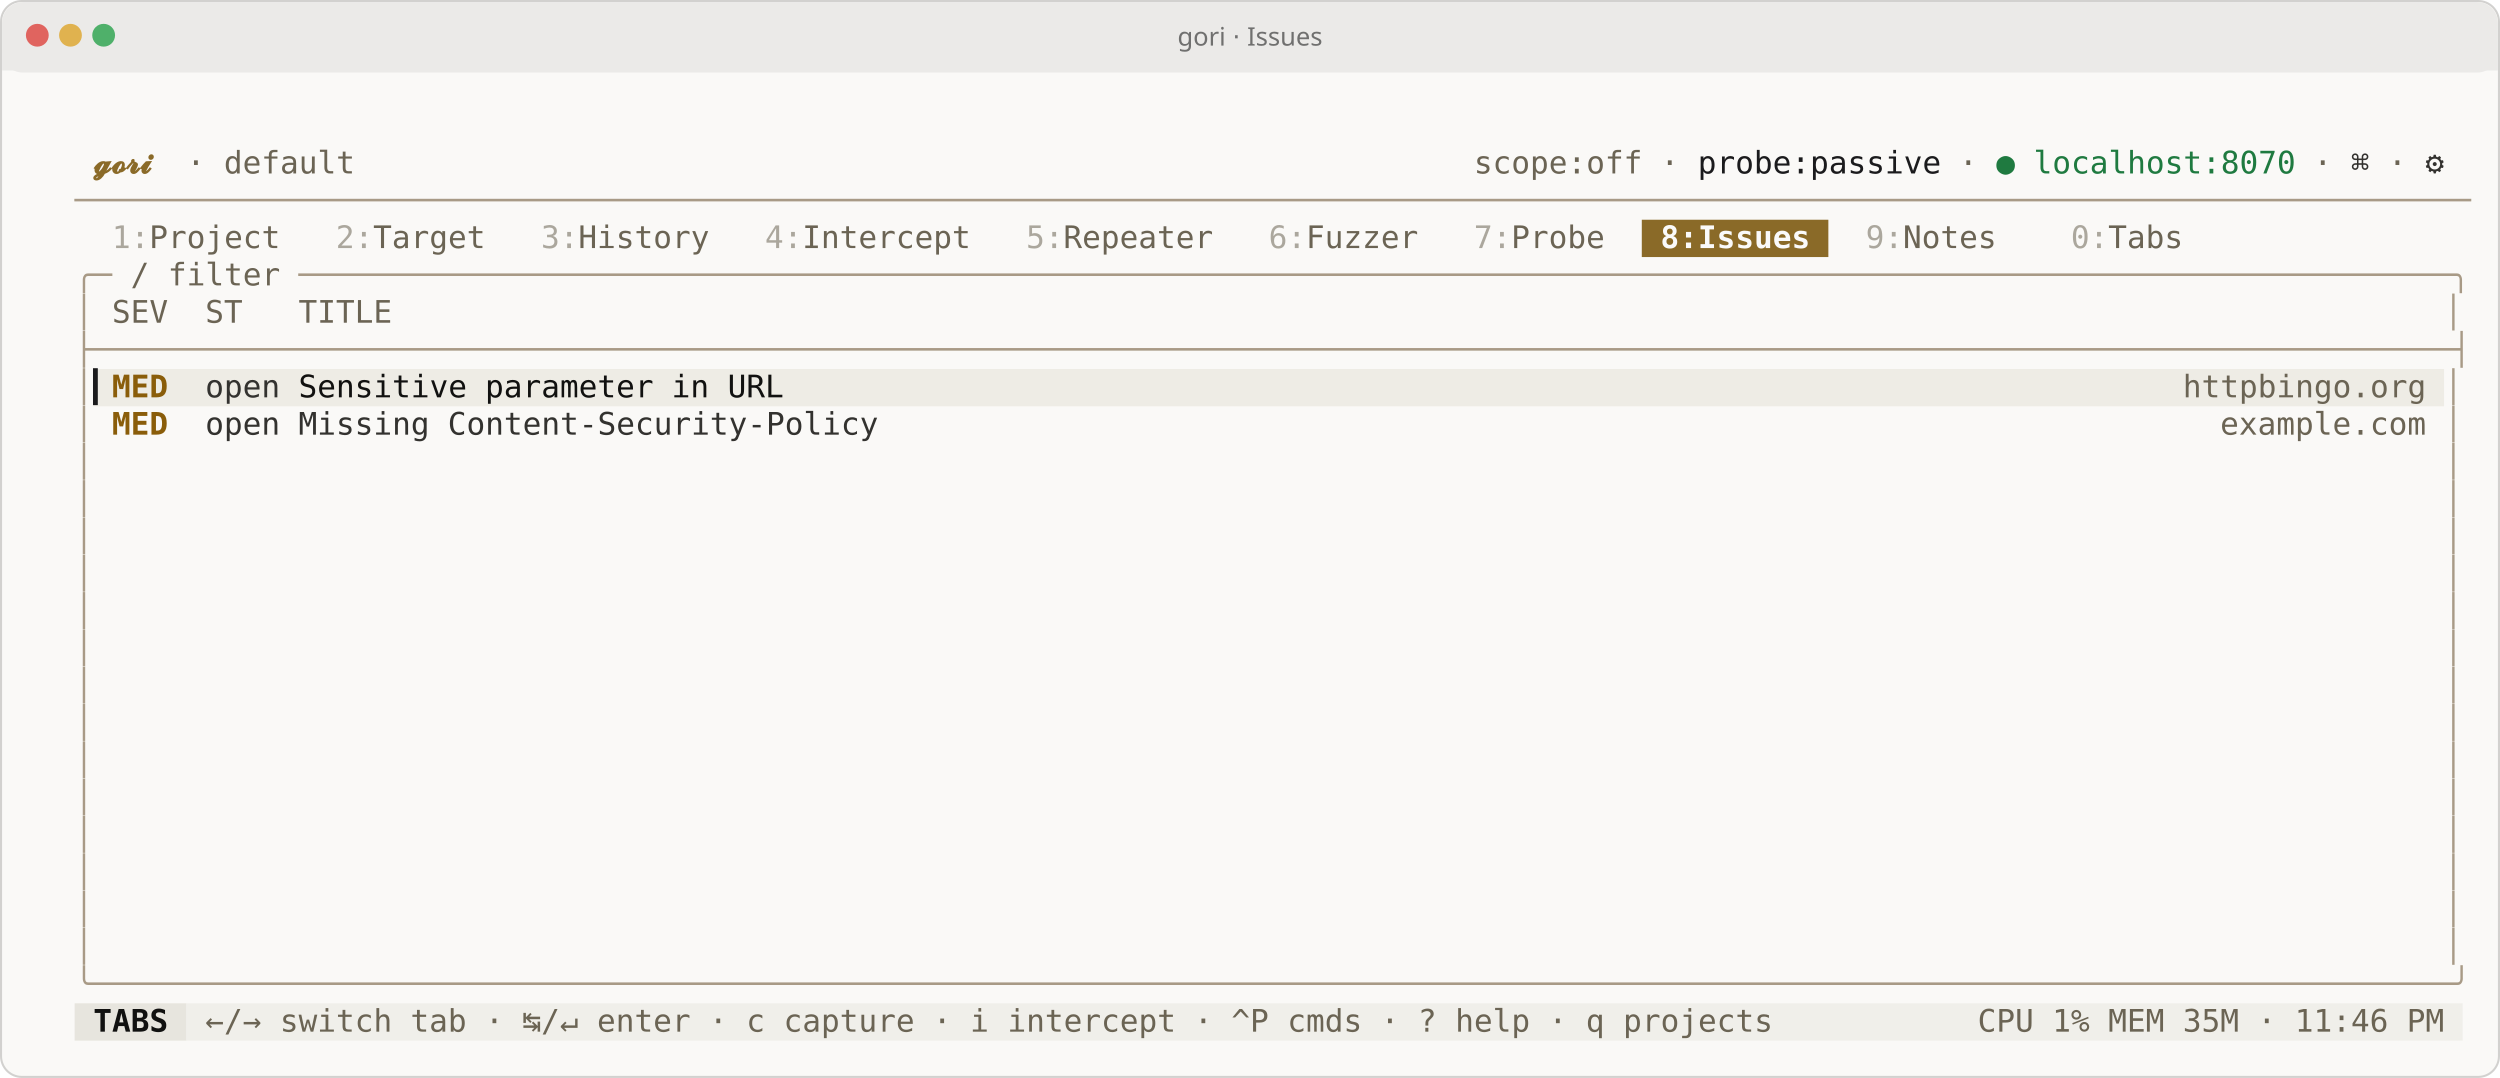
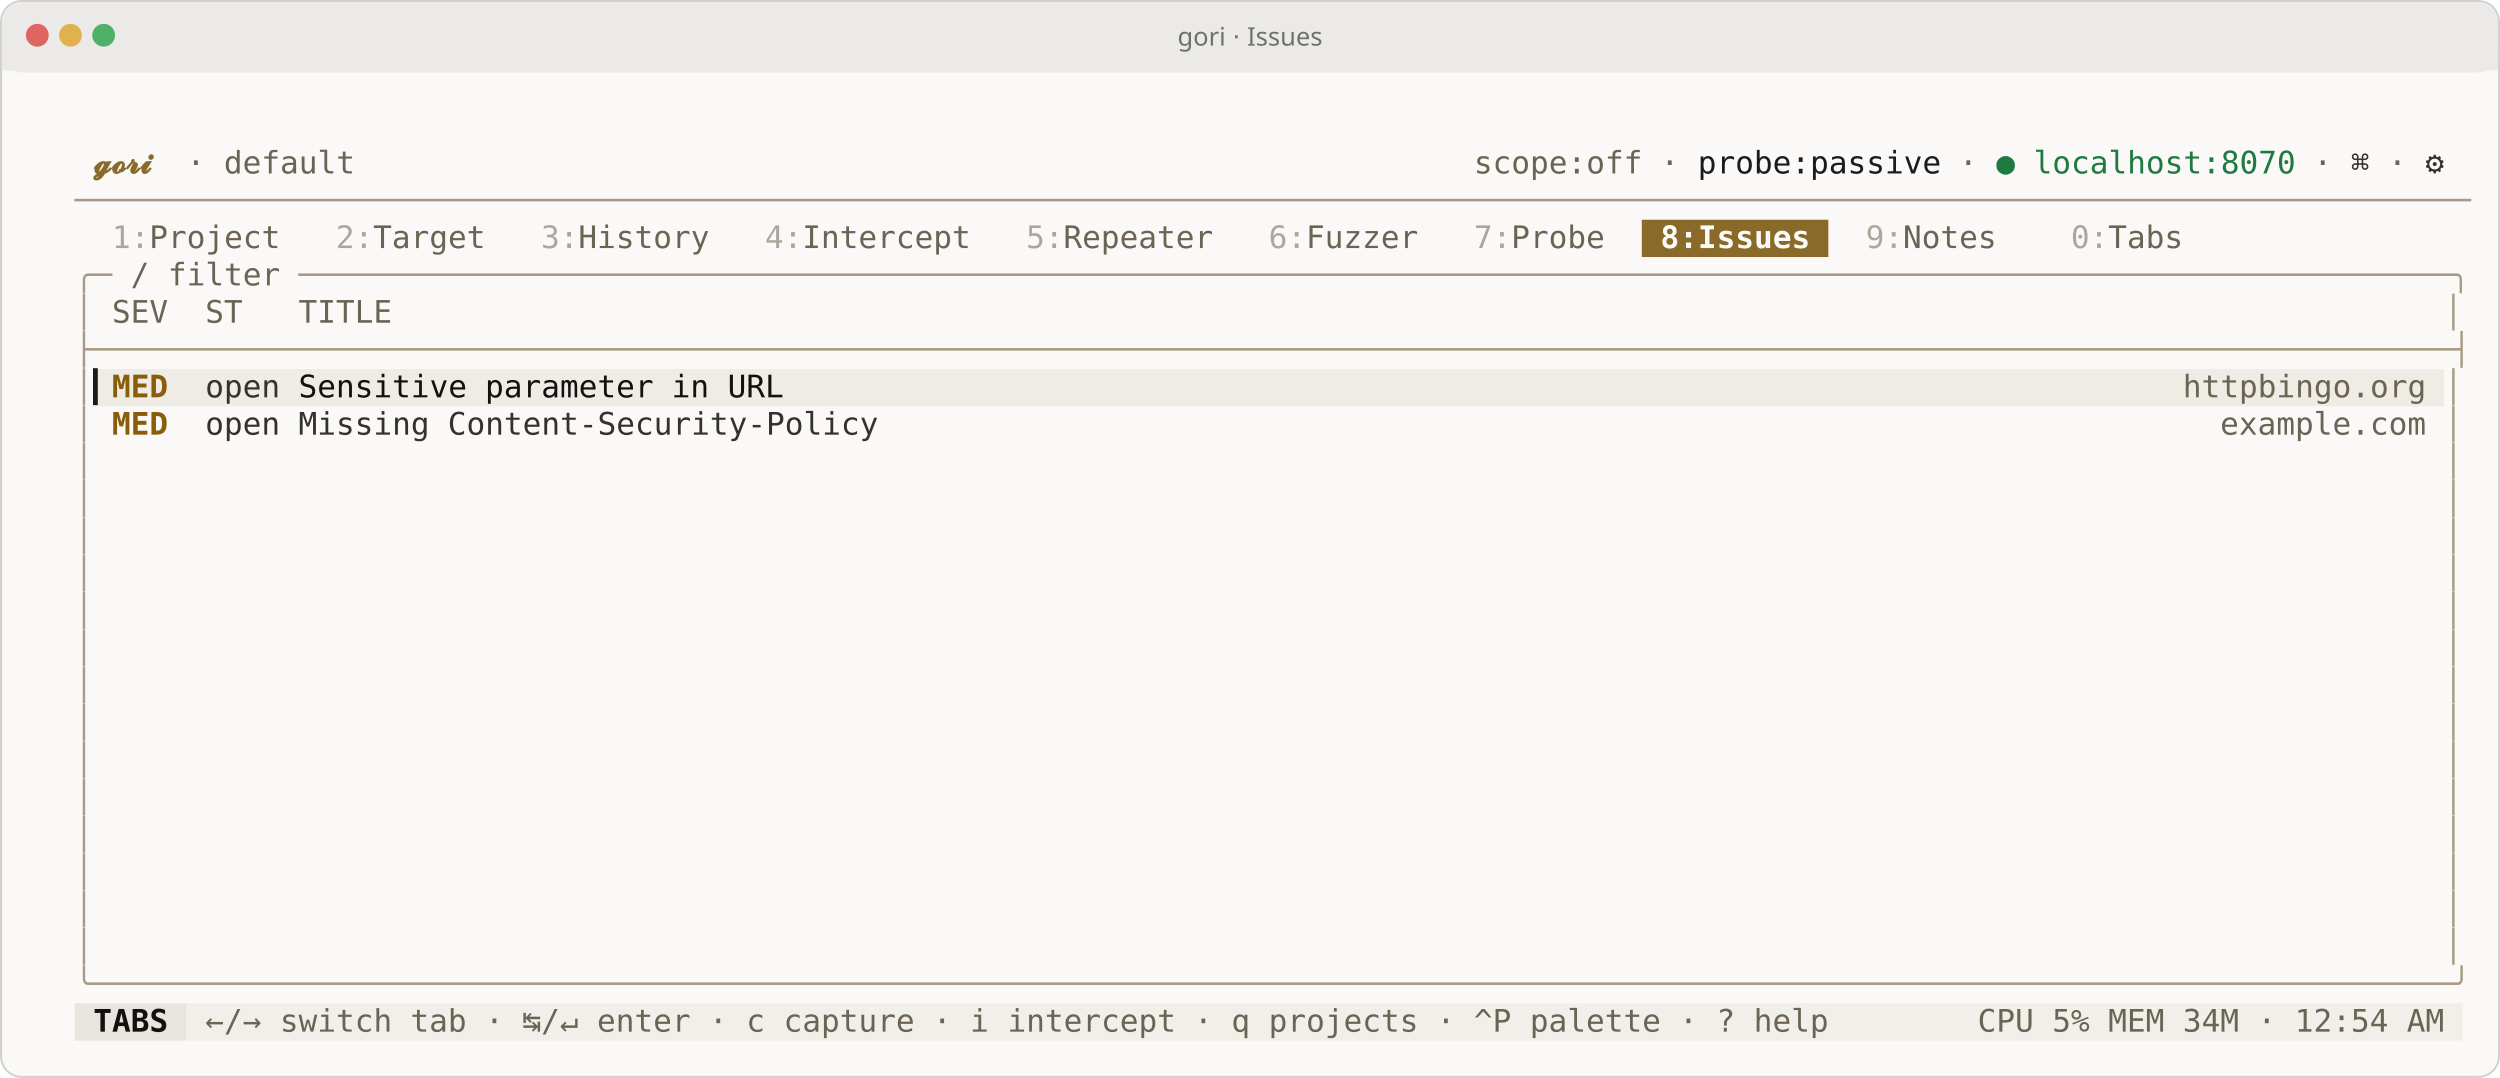
<svg xmlns="http://www.w3.org/2000/svg" width="1206" height="520" viewBox="0 0 1206.0 520.0" font-family="ui-monospace,'SF Mono','JetBrains Mono',Menlo,Consolas,monospace" font-size="15.0px" role="img" aria-label="gori · Issues">
  <rect x="0.5" y="0.5" width="1205.0" height="519.0" rx="10" ry="10" fill="#faf9f7" stroke="#d2d1cf" stroke-width="1" />
  <rect x="1" y="1" width="1204.0" height="34.0" rx="10" ry="10" fill="#ebeae8" />
  <rect x="1" y="24.0" width="1204.0" height="10" fill="#ebeae8" />
  <circle cx="18.0" cy="17.0" r="5.5" fill="#e0645f" />
  <circle cx="34.0" cy="17.0" r="5.5" fill="#e0b24f" />
  <circle cx="50.0" cy="17.0" r="5.5" fill="#4fb06a" />
  <text x="603.0" y="22.0" text-anchor="middle" fill="#70706f" font-family="'Apple Symbols','Segoe UI Symbol','Cambria Math','STIX Two Math','Noto Sans Math','DejaVu Sans',ui-monospace,'SF Mono','JetBrains Mono',Menlo,Consolas,monospace" font-size="12.3px">gori · Issues</text>
  <rect x="792.00" y="106.00" width="90.00" height="18.00" fill="#8a6a28" />
  <rect x="45.00" y="178.00" width="1134.00" height="18.00" fill="#eeece5" />
  <rect x="36.00" y="484.00" width="54.00" height="18.00" fill="#e7e5de" />
  <rect x="90.00" y="484.00" width="1098.00" height="18.00" fill="#f0efea" />
  <text x="45.00" y="83.68" textLength="36.00" lengthAdjust="spacingAndGlyphs" fill="#8a6a28" font-weight="700" xml:space="preserve">𝓰𝓸𝓻𝓲</text>
  <text x="90.00" y="83.68" textLength="9.00" lengthAdjust="spacingAndGlyphs" fill="#6b6454" xml:space="preserve">·</text>
  <text x="108.00" y="83.68" textLength="63.00" lengthAdjust="spacingAndGlyphs" fill="#6b6454" xml:space="preserve">default</text>
  <text x="711.00" y="83.68" textLength="81.00" lengthAdjust="spacingAndGlyphs" fill="#6b6454" xml:space="preserve">scope:off</text>
  <text x="801.00" y="83.68" textLength="9.00" lengthAdjust="spacingAndGlyphs" fill="#6b6454" xml:space="preserve">·</text>
  <text x="819.00" y="83.68" textLength="117.00" lengthAdjust="spacingAndGlyphs" fill="#1b1b1d" xml:space="preserve">probe:passive</text>
  <text x="945.00" y="83.68" textLength="9.00" lengthAdjust="spacingAndGlyphs" fill="#6b6454" xml:space="preserve">·</text>
  <text x="963.00" y="83.68" textLength="9.00" lengthAdjust="spacingAndGlyphs" fill="#1f7a40" xml:space="preserve">●</text>
  <text x="981.00" y="83.68" textLength="126.00" lengthAdjust="spacingAndGlyphs" fill="#1f7a40" xml:space="preserve">localhost:8070</text>
  <text x="1116.00" y="83.68" textLength="9.00" lengthAdjust="spacingAndGlyphs" fill="#6b6454" xml:space="preserve">·</text>
  <text x="1134.00" y="83.68" textLength="9.00" lengthAdjust="spacingAndGlyphs" fill="#33322f" xml:space="preserve">⌘</text>
  <text x="1152.00" y="83.68" textLength="9.00" lengthAdjust="spacingAndGlyphs" fill="#6b6454" xml:space="preserve">·</text>
  <text x="1170.00" y="83.68" textLength="9.00" lengthAdjust="spacingAndGlyphs" fill="#33322f" xml:space="preserve">⚙</text>
  <text x="36.00" y="101.68" textLength="1152.00" lengthAdjust="spacingAndGlyphs" fill="#a89a86" xml:space="preserve">────────────────────────────────────────────────────────────────────────────────────────────────────────────────────────────────</text>
  <text x="54.00" y="119.68" textLength="18.00" lengthAdjust="spacingAndGlyphs" fill="#aba79d" xml:space="preserve">1:</text>
  <text x="72.00" y="119.68" textLength="63.00" lengthAdjust="spacingAndGlyphs" fill="#6b6454" xml:space="preserve">Project</text>
  <text x="162.00" y="119.68" textLength="18.00" lengthAdjust="spacingAndGlyphs" fill="#aba79d" xml:space="preserve">2:</text>
  <text x="180.00" y="119.68" textLength="54.00" lengthAdjust="spacingAndGlyphs" fill="#6b6454" xml:space="preserve">Target</text>
  <text x="261.00" y="119.68" textLength="18.00" lengthAdjust="spacingAndGlyphs" fill="#aba79d" xml:space="preserve">3:</text>
  <text x="279.00" y="119.68" textLength="63.00" lengthAdjust="spacingAndGlyphs" fill="#6b6454" xml:space="preserve">History</text>
  <text x="369.00" y="119.68" textLength="18.00" lengthAdjust="spacingAndGlyphs" fill="#aba79d" xml:space="preserve">4:</text>
  <text x="387.00" y="119.68" textLength="81.00" lengthAdjust="spacingAndGlyphs" fill="#6b6454" xml:space="preserve">Intercept</text>
  <text x="495.00" y="119.68" textLength="18.00" lengthAdjust="spacingAndGlyphs" fill="#aba79d" xml:space="preserve">5:</text>
  <text x="513.00" y="119.68" textLength="72.00" lengthAdjust="spacingAndGlyphs" fill="#6b6454" xml:space="preserve">Repeater</text>
  <text x="612.00" y="119.68" textLength="18.00" lengthAdjust="spacingAndGlyphs" fill="#aba79d" xml:space="preserve">6:</text>
  <text x="630.00" y="119.68" textLength="54.00" lengthAdjust="spacingAndGlyphs" fill="#6b6454" xml:space="preserve">Fuzzer</text>
  <text x="711.00" y="119.68" textLength="18.00" lengthAdjust="spacingAndGlyphs" fill="#aba79d" xml:space="preserve">7:</text>
  <text x="729.00" y="119.68" textLength="45.00" lengthAdjust="spacingAndGlyphs" fill="#6b6454" xml:space="preserve">Probe</text>
  <text x="801.00" y="119.68" textLength="72.00" lengthAdjust="spacingAndGlyphs" fill="#fafafa" font-weight="700" xml:space="preserve">8:Issues</text>
  <text x="900.00" y="119.68" textLength="18.00" lengthAdjust="spacingAndGlyphs" fill="#aba79d" xml:space="preserve">9:</text>
  <text x="918.00" y="119.68" textLength="45.00" lengthAdjust="spacingAndGlyphs" fill="#6b6454" xml:space="preserve">Notes</text>
  <text x="999.00" y="119.68" textLength="18.00" lengthAdjust="spacingAndGlyphs" fill="#aba79d" xml:space="preserve">0:</text>
  <text x="1017.00" y="119.68" textLength="36.00" lengthAdjust="spacingAndGlyphs" fill="#6b6454" xml:space="preserve">Tabs</text>
  <text x="36.00" y="137.68" textLength="18.00" lengthAdjust="spacingAndGlyphs" fill="#a89a86" xml:space="preserve">╭─</text>
  <text x="63.00" y="137.68" textLength="9.00" lengthAdjust="spacingAndGlyphs" fill="#6b6454" xml:space="preserve">/</text>
  <text x="81.00" y="137.68" textLength="54.00" lengthAdjust="spacingAndGlyphs" fill="#6b6454" xml:space="preserve">filter</text>
  <text x="144.00" y="137.68" textLength="1044.00" lengthAdjust="spacingAndGlyphs" fill="#a89a86" xml:space="preserve">───────────────────────────────────────────────────────────────────────────────────────────────────────────────────╮</text>
  <text x="36.00" y="155.68" textLength="9.00" lengthAdjust="spacingAndGlyphs" fill="#a89a86" xml:space="preserve">│</text>
  <text x="54.00" y="155.68" textLength="27.00" lengthAdjust="spacingAndGlyphs" fill="#6b6454" xml:space="preserve">SEV</text>
  <text x="99.00" y="155.68" textLength="18.00" lengthAdjust="spacingAndGlyphs" fill="#6b6454" xml:space="preserve">ST</text>
  <text x="144.00" y="155.68" textLength="45.00" lengthAdjust="spacingAndGlyphs" fill="#6b6454" xml:space="preserve">TITLE</text>
  <text x="1179.00" y="155.68" textLength="9.00" lengthAdjust="spacingAndGlyphs" fill="#a89a86" xml:space="preserve">│</text>
  <text x="36.00" y="173.68" textLength="1152.00" lengthAdjust="spacingAndGlyphs" fill="#a89a86" xml:space="preserve">├──────────────────────────────────────────────────────────────────────────────────────────────────────────────────────────────┤</text>
  <text x="36.00" y="191.68" textLength="9.00" lengthAdjust="spacingAndGlyphs" fill="#a89a86" xml:space="preserve">│</text>
  <text x="45.00" y="191.68" textLength="9.00" lengthAdjust="spacingAndGlyphs" fill="#1b1b1d" xml:space="preserve">▎</text>
  <text x="54.00" y="191.68" textLength="27.00" lengthAdjust="spacingAndGlyphs" fill="#8a5d0a" font-weight="700" xml:space="preserve">MED</text>
  <text x="99.00" y="191.68" textLength="36.00" lengthAdjust="spacingAndGlyphs" fill="#33322f" xml:space="preserve">open</text>
  <text x="144.00" y="191.68" textLength="81.00" lengthAdjust="spacingAndGlyphs" fill="#111110" xml:space="preserve">Sensitive</text>
  <text x="234.00" y="191.68" textLength="81.00" lengthAdjust="spacingAndGlyphs" fill="#111110" xml:space="preserve">parameter</text>
  <text x="324.00" y="191.68" textLength="18.00" lengthAdjust="spacingAndGlyphs" fill="#111110" xml:space="preserve">in</text>
  <text x="351.00" y="191.68" textLength="27.00" lengthAdjust="spacingAndGlyphs" fill="#111110" xml:space="preserve">URL</text>
  <text x="1053.00" y="191.68" textLength="117.00" lengthAdjust="spacingAndGlyphs" fill="#6b6454" xml:space="preserve">httpbingo.org</text>
  <text x="1179.00" y="191.68" textLength="9.00" lengthAdjust="spacingAndGlyphs" fill="#a89a86" xml:space="preserve">│</text>
  <text x="36.00" y="209.68" textLength="9.00" lengthAdjust="spacingAndGlyphs" fill="#a89a86" xml:space="preserve">│</text>
  <text x="54.00" y="209.68" textLength="27.00" lengthAdjust="spacingAndGlyphs" fill="#8a5d0a" font-weight="700" xml:space="preserve">MED</text>
  <text x="99.00" y="209.68" textLength="36.00" lengthAdjust="spacingAndGlyphs" fill="#33322f" xml:space="preserve">open</text>
  <text x="144.00" y="209.68" textLength="63.00" lengthAdjust="spacingAndGlyphs" fill="#33322f" xml:space="preserve">Missing</text>
  <text x="216.00" y="209.68" textLength="207.00" lengthAdjust="spacingAndGlyphs" fill="#33322f" xml:space="preserve">Content-Security-Policy</text>
  <text x="1071.00" y="209.68" textLength="99.00" lengthAdjust="spacingAndGlyphs" fill="#6b6454" xml:space="preserve">example.com</text>
  <text x="1179.00" y="209.68" textLength="9.00" lengthAdjust="spacingAndGlyphs" fill="#a89a86" xml:space="preserve">│</text>
  <text x="36.00" y="227.68" textLength="9.00" lengthAdjust="spacingAndGlyphs" fill="#a89a86" xml:space="preserve">│</text>
  <text x="1179.00" y="227.68" textLength="9.00" lengthAdjust="spacingAndGlyphs" fill="#a89a86" xml:space="preserve">│</text>
  <text x="36.00" y="245.68" textLength="9.00" lengthAdjust="spacingAndGlyphs" fill="#a89a86" xml:space="preserve">│</text>
  <text x="1179.00" y="245.68" textLength="9.00" lengthAdjust="spacingAndGlyphs" fill="#a89a86" xml:space="preserve">│</text>
  <text x="36.00" y="263.68" textLength="9.00" lengthAdjust="spacingAndGlyphs" fill="#a89a86" xml:space="preserve">│</text>
  <text x="1179.00" y="263.68" textLength="9.00" lengthAdjust="spacingAndGlyphs" fill="#a89a86" xml:space="preserve">│</text>
  <text x="36.00" y="281.68" textLength="9.00" lengthAdjust="spacingAndGlyphs" fill="#a89a86" xml:space="preserve">│</text>
  <text x="1179.00" y="281.68" textLength="9.00" lengthAdjust="spacingAndGlyphs" fill="#a89a86" xml:space="preserve">│</text>
  <text x="36.00" y="299.68" textLength="9.00" lengthAdjust="spacingAndGlyphs" fill="#a89a86" xml:space="preserve">│</text>
  <text x="1179.00" y="299.68" textLength="9.00" lengthAdjust="spacingAndGlyphs" fill="#a89a86" xml:space="preserve">│</text>
  <text x="36.00" y="317.68" textLength="9.00" lengthAdjust="spacingAndGlyphs" fill="#a89a86" xml:space="preserve">│</text>
  <text x="1179.00" y="317.68" textLength="9.00" lengthAdjust="spacingAndGlyphs" fill="#a89a86" xml:space="preserve">│</text>
  <text x="36.00" y="335.68" textLength="9.00" lengthAdjust="spacingAndGlyphs" fill="#a89a86" xml:space="preserve">│</text>
  <text x="1179.00" y="335.68" textLength="9.00" lengthAdjust="spacingAndGlyphs" fill="#a89a86" xml:space="preserve">│</text>
  <text x="36.00" y="353.68" textLength="9.00" lengthAdjust="spacingAndGlyphs" fill="#a89a86" xml:space="preserve">│</text>
  <text x="1179.00" y="353.68" textLength="9.00" lengthAdjust="spacingAndGlyphs" fill="#a89a86" xml:space="preserve">│</text>
  <text x="36.00" y="371.68" textLength="9.00" lengthAdjust="spacingAndGlyphs" fill="#a89a86" xml:space="preserve">│</text>
  <text x="1179.00" y="371.68" textLength="9.00" lengthAdjust="spacingAndGlyphs" fill="#a89a86" xml:space="preserve">│</text>
  <text x="36.00" y="389.68" textLength="9.00" lengthAdjust="spacingAndGlyphs" fill="#a89a86" xml:space="preserve">│</text>
  <text x="1179.00" y="389.68" textLength="9.00" lengthAdjust="spacingAndGlyphs" fill="#a89a86" xml:space="preserve">│</text>
  <text x="36.00" y="407.68" textLength="9.00" lengthAdjust="spacingAndGlyphs" fill="#a89a86" xml:space="preserve">│</text>
  <text x="1179.00" y="407.68" textLength="9.00" lengthAdjust="spacingAndGlyphs" fill="#a89a86" xml:space="preserve">│</text>
  <text x="36.00" y="425.68" textLength="9.00" lengthAdjust="spacingAndGlyphs" fill="#a89a86" xml:space="preserve">│</text>
  <text x="1179.00" y="425.68" textLength="9.00" lengthAdjust="spacingAndGlyphs" fill="#a89a86" xml:space="preserve">│</text>
  <text x="36.00" y="443.68" textLength="9.00" lengthAdjust="spacingAndGlyphs" fill="#a89a86" xml:space="preserve">│</text>
  <text x="1179.00" y="443.68" textLength="9.00" lengthAdjust="spacingAndGlyphs" fill="#a89a86" xml:space="preserve">│</text>
  <text x="36.00" y="461.68" textLength="9.00" lengthAdjust="spacingAndGlyphs" fill="#a89a86" xml:space="preserve">│</text>
  <text x="1179.00" y="461.68" textLength="9.00" lengthAdjust="spacingAndGlyphs" fill="#a89a86" xml:space="preserve">│</text>
  <text x="36.00" y="479.68" textLength="1152.00" lengthAdjust="spacingAndGlyphs" fill="#a89a86" xml:space="preserve">╰──────────────────────────────────────────────────────────────────────────────────────────────────────────────────────────────╯</text>
  <text x="45.00" y="497.68" textLength="36.00" lengthAdjust="spacingAndGlyphs" fill="#111110" font-weight="700" xml:space="preserve">TABS</text>
  <text x="99.00" y="497.68" textLength="27.00" lengthAdjust="spacingAndGlyphs" fill="#6b6454" xml:space="preserve">←/→</text>
  <text x="135.00" y="497.68" textLength="54.00" lengthAdjust="spacingAndGlyphs" fill="#6b6454" xml:space="preserve">switch</text>
  <text x="198.00" y="497.68" textLength="27.00" lengthAdjust="spacingAndGlyphs" fill="#6b6454" xml:space="preserve">tab</text>
  <text x="234.00" y="497.68" textLength="9.00" lengthAdjust="spacingAndGlyphs" fill="#6b6454" xml:space="preserve">·</text>
  <text x="252.00" y="497.68" textLength="27.00" lengthAdjust="spacingAndGlyphs" fill="#6b6454" xml:space="preserve">↹/↵</text>
  <text x="288.00" y="497.68" textLength="45.00" lengthAdjust="spacingAndGlyphs" fill="#6b6454" xml:space="preserve">enter</text>
  <text x="342.00" y="497.68" textLength="9.00" lengthAdjust="spacingAndGlyphs" fill="#6b6454" xml:space="preserve">·</text>
  <text x="360.00" y="497.68" textLength="9.00" lengthAdjust="spacingAndGlyphs" fill="#6b6454" xml:space="preserve">c</text>
  <text x="378.00" y="497.68" textLength="63.00" lengthAdjust="spacingAndGlyphs" fill="#6b6454" xml:space="preserve">capture</text>
  <text x="450.00" y="497.68" textLength="9.00" lengthAdjust="spacingAndGlyphs" fill="#6b6454" xml:space="preserve">·</text>
  <text x="468.00" y="497.68" textLength="9.00" lengthAdjust="spacingAndGlyphs" fill="#6b6454" xml:space="preserve">i</text>
  <text x="486.00" y="497.68" textLength="81.00" lengthAdjust="spacingAndGlyphs" fill="#6b6454" xml:space="preserve">intercept</text>
  <text x="576.00" y="497.68" textLength="9.00" lengthAdjust="spacingAndGlyphs" fill="#6b6454" xml:space="preserve">·</text>
-   <text x="594.00" y="497.68" textLength="18.00" lengthAdjust="spacingAndGlyphs" fill="#6b6454" xml:space="preserve">^P</text>
-   <text x="621.00" y="497.68" textLength="36.00" lengthAdjust="spacingAndGlyphs" fill="#6b6454" xml:space="preserve">cmds</text>
-   <text x="666.00" y="497.68" textLength="9.00" lengthAdjust="spacingAndGlyphs" fill="#6b6454" xml:space="preserve">·</text>
-   <text x="684.00" y="497.68" textLength="9.00" lengthAdjust="spacingAndGlyphs" fill="#6b6454" xml:space="preserve">?</text>
-   <text x="702.00" y="497.68" textLength="36.00" lengthAdjust="spacingAndGlyphs" fill="#6b6454" xml:space="preserve">help</text>
-   <text x="747.00" y="497.68" textLength="9.00" lengthAdjust="spacingAndGlyphs" fill="#6b6454" xml:space="preserve">·</text>
-   <text x="765.00" y="497.68" textLength="9.00" lengthAdjust="spacingAndGlyphs" fill="#6b6454" xml:space="preserve">q</text>
-   <text x="783.00" y="497.68" textLength="72.00" lengthAdjust="spacingAndGlyphs" fill="#6b6454" xml:space="preserve">projects</text>
+   <text x="594.00" y="497.68" textLength="9.00" lengthAdjust="spacingAndGlyphs" fill="#6b6454" xml:space="preserve">q</text>
+   <text x="612.00" y="497.68" textLength="72.00" lengthAdjust="spacingAndGlyphs" fill="#6b6454" xml:space="preserve">projects</text>
+   <text x="693.00" y="497.68" textLength="9.00" lengthAdjust="spacingAndGlyphs" fill="#6b6454" xml:space="preserve">·</text>
+   <text x="711.00" y="497.68" textLength="18.00" lengthAdjust="spacingAndGlyphs" fill="#6b6454" xml:space="preserve">^P</text>
+   <text x="738.00" y="497.68" textLength="63.00" lengthAdjust="spacingAndGlyphs" fill="#6b6454" xml:space="preserve">palette</text>
+   <text x="810.00" y="497.68" textLength="9.00" lengthAdjust="spacingAndGlyphs" fill="#6b6454" xml:space="preserve">·</text>
+   <text x="828.00" y="497.68" textLength="9.00" lengthAdjust="spacingAndGlyphs" fill="#6b6454" xml:space="preserve">?</text>
+   <text x="846.00" y="497.68" textLength="36.00" lengthAdjust="spacingAndGlyphs" fill="#6b6454" xml:space="preserve">help</text>
  <text x="954.00" y="497.68" textLength="27.00" lengthAdjust="spacingAndGlyphs" fill="#6b6454" xml:space="preserve">CPU</text>
-   <text x="990.00" y="497.68" textLength="18.00" lengthAdjust="spacingAndGlyphs" fill="#6b6454" xml:space="preserve">1%</text>
+   <text x="990.00" y="497.68" textLength="18.00" lengthAdjust="spacingAndGlyphs" fill="#6b6454" xml:space="preserve">5%</text>
  <text x="1017.00" y="497.68" textLength="27.00" lengthAdjust="spacingAndGlyphs" fill="#6b6454" xml:space="preserve">MEM</text>
-   <text x="1053.00" y="497.68" textLength="27.00" lengthAdjust="spacingAndGlyphs" fill="#6b6454" xml:space="preserve">35M</text>
+   <text x="1053.00" y="497.68" textLength="27.00" lengthAdjust="spacingAndGlyphs" fill="#6b6454" xml:space="preserve">34M</text>
  <text x="1089.00" y="497.68" textLength="9.00" lengthAdjust="spacingAndGlyphs" fill="#6b6454" xml:space="preserve">·</text>
-   <text x="1107.00" y="497.68" textLength="45.00" lengthAdjust="spacingAndGlyphs" fill="#6b6454" xml:space="preserve">11:46</text>
-   <text x="1161.00" y="497.68" textLength="18.00" lengthAdjust="spacingAndGlyphs" fill="#6b6454" xml:space="preserve">PM</text>
+   <text x="1107.00" y="497.68" textLength="45.00" lengthAdjust="spacingAndGlyphs" fill="#6b6454" xml:space="preserve">12:54</text>
+   <text x="1161.00" y="497.68" textLength="18.00" lengthAdjust="spacingAndGlyphs" fill="#6b6454" xml:space="preserve">AM</text>
</svg>
